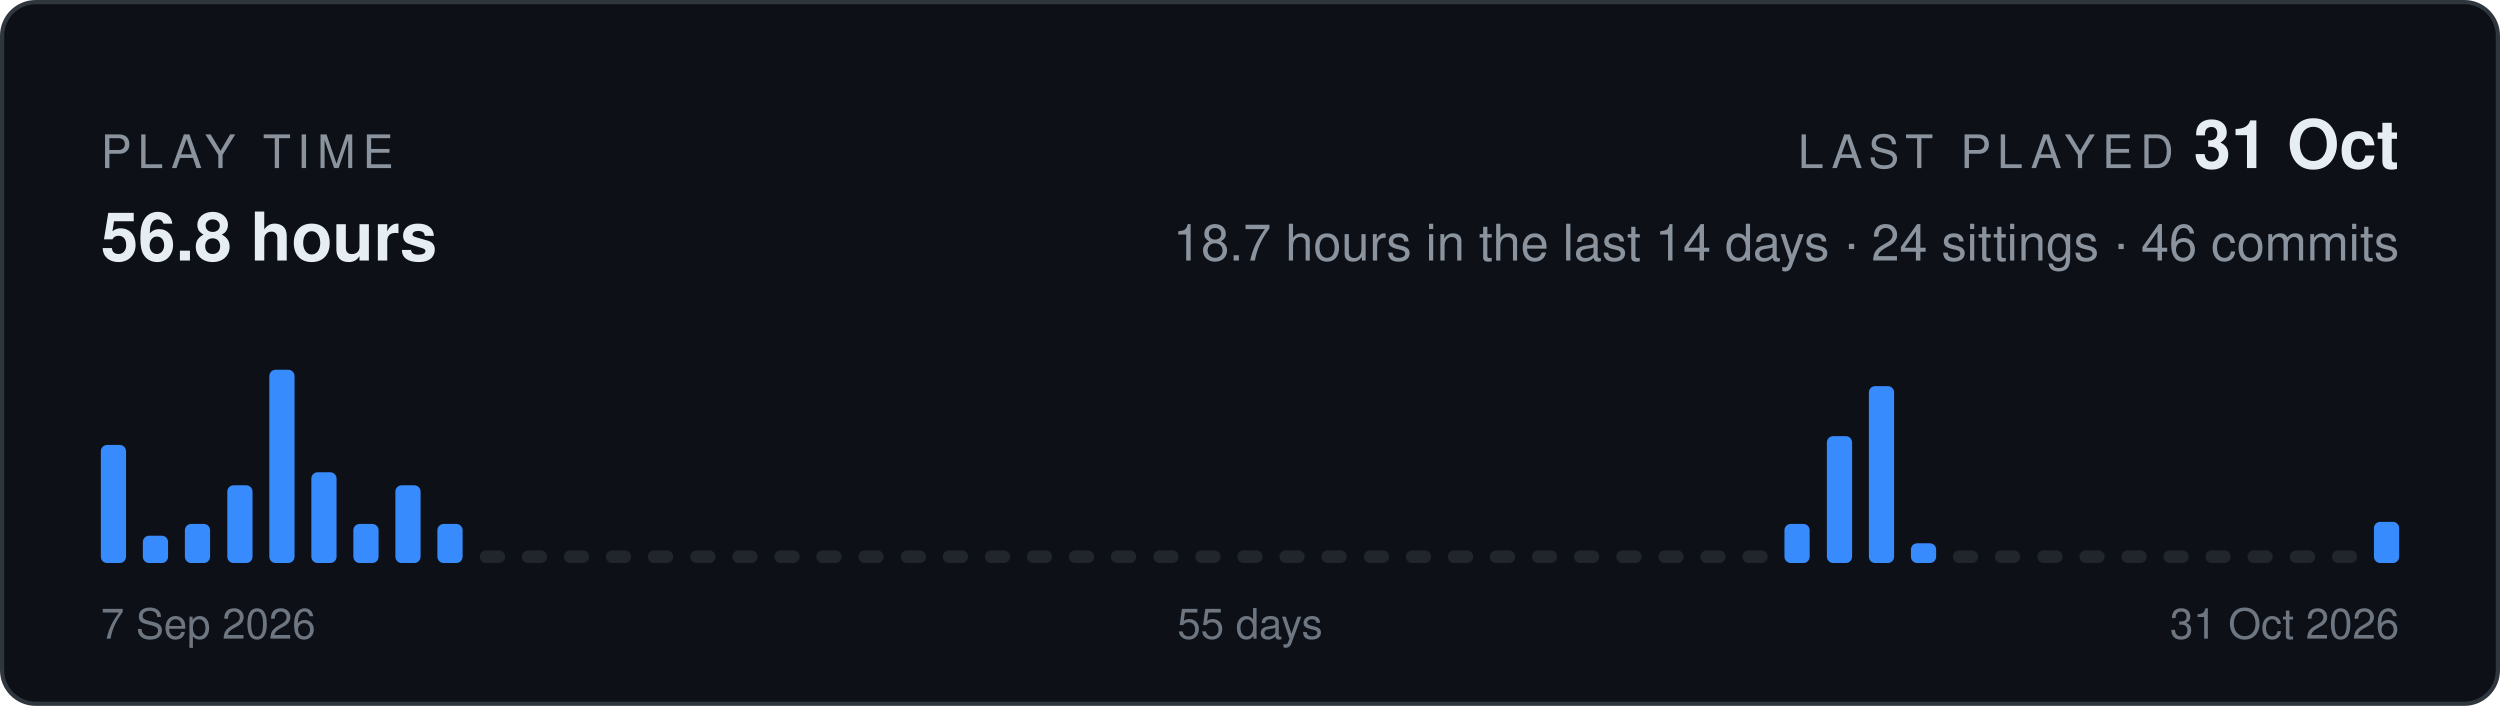
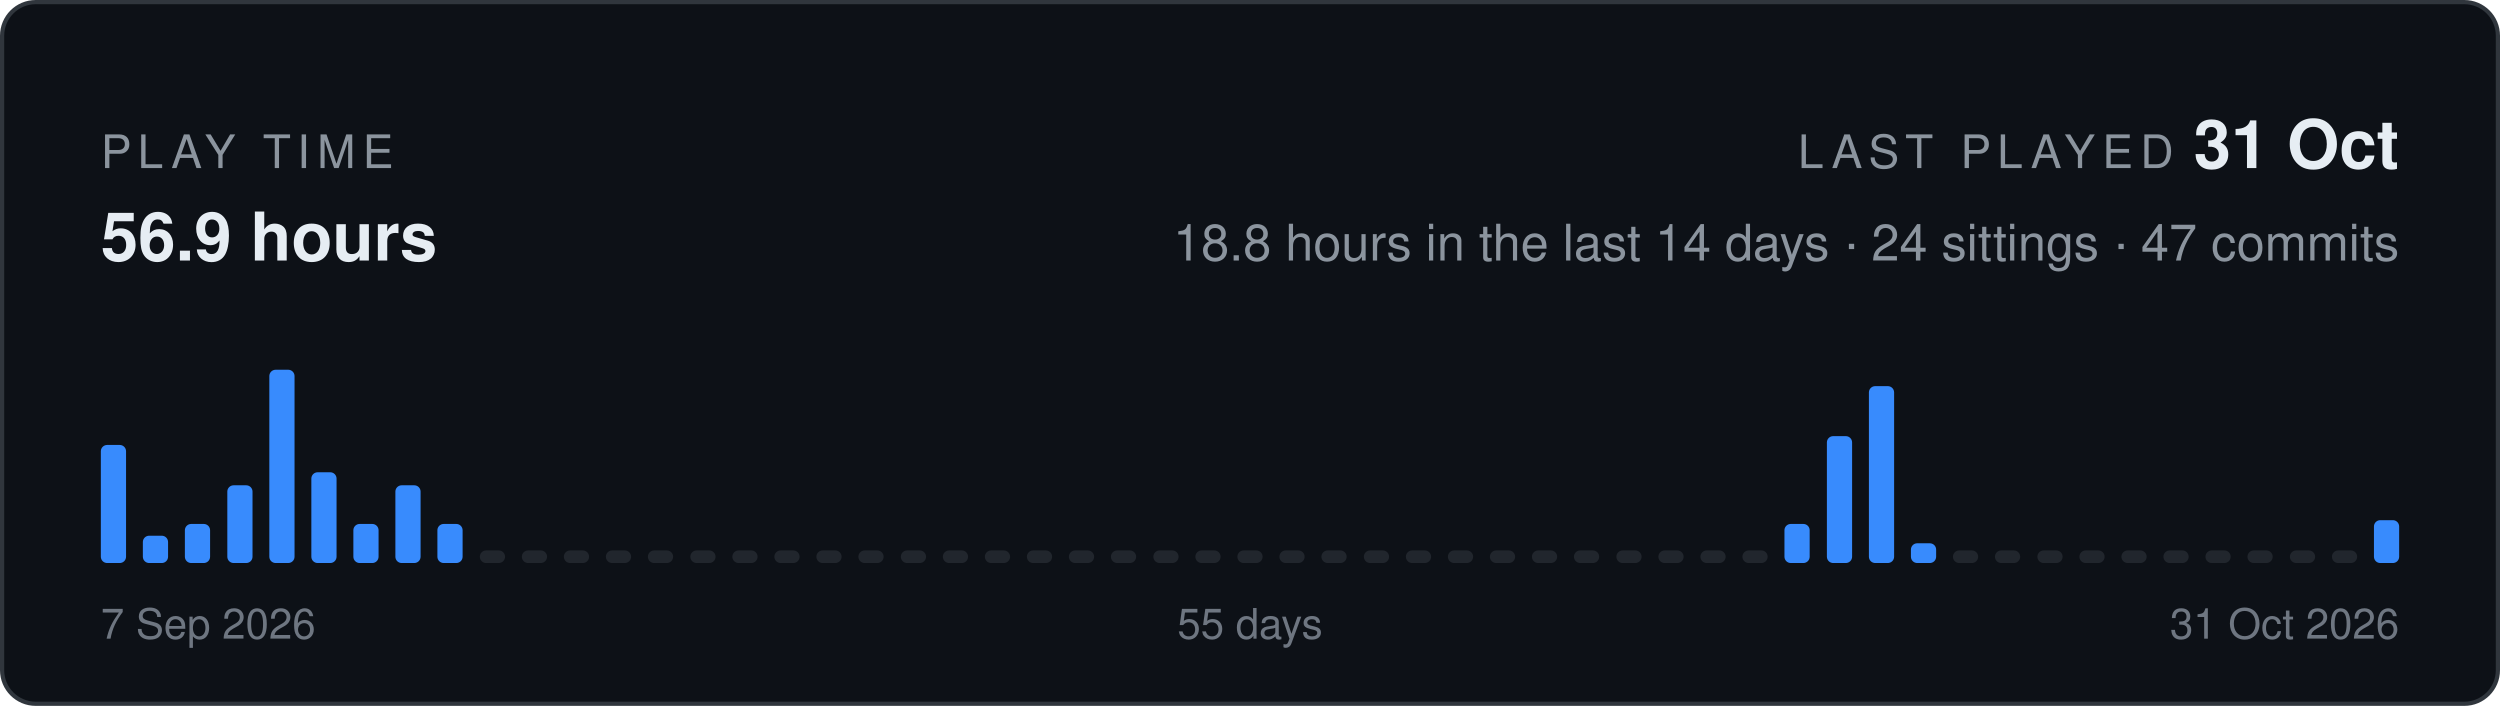
- <svg xmlns="http://www.w3.org/2000/svg" width="595" height="168" viewBox="0 0 595 168" role="img" aria-label="Play time: 56.8 hours over 46 commits, last played 31 Oct">
+ <svg xmlns="http://www.w3.org/2000/svg" width="595" height="168" viewBox="0 0 595 168" role="img" aria-label="Play time: 56.9 hours over 47 commits, last played 31 Oct">
  <style>
    .card { fill: #0d1117; stroke: #30363d }
    text { font-family: -apple-system, BlinkMacSystemFont, "Segoe UI", Helvetica, Arial, sans-serif }
    .label { font-size: 11px; letter-spacing: 1.7px; fill: #8b949e }
    .stat { font-size: 16px; font-weight: 600; letter-spacing: normal; fill: #e6edf3 }
    .note { font-size: 12px; fill: #8b949e }
    .axis { font-size: 10px; fill: #6e7681 }
    .bar { fill: #388bfd }
    .bar-quiet { fill: #21262d }
  </style>
  <rect class="card" x="0.5" y="0.5" width="594" height="167" rx="8" />
  <text class="label" x="24" y="40">PLAY TIME</text>
-   <text class="stat" x="24" y="62">56.8 hours</text>
+   <text class="stat" x="24" y="62">56.9 hours</text>
  <text class="label" x="571" y="40" text-anchor="end">LAST PLAYED <tspan class="stat">31 Oct</tspan>
  </text>
-   <text class="note" x="571" y="62" text-anchor="end">18.7 hours in the last 14 days   ·   24 sittings   ·   46 commits</text>
+   <text class="note" x="571" y="62" text-anchor="end">18.8 hours in the last 14 days   ·   24 sittings   ·   47 commits</text>
  <rect class="bar" x="24.0" y="105.9" width="6" height="28.1" rx="1.5" />
  <rect class="bar" x="34.0" y="127.5" width="6" height="6.5" rx="1.5" />
  <rect class="bar" x="44.0" y="124.7" width="6" height="9.3" rx="1.5" />
  <rect class="bar" x="54.1" y="115.5" width="6" height="18.5" rx="1.5" />
  <rect class="bar" x="64.1" y="88.0" width="6" height="46.0" rx="1.5" />
  <rect class="bar" x="74.1" y="112.4" width="6" height="21.6" rx="1.5" />
  <rect class="bar" x="84.1" y="124.7" width="6" height="9.3" rx="1.5" />
  <rect class="bar" x="94.1" y="115.5" width="6" height="18.5" rx="1.5" />
  <rect class="bar" x="104.1" y="124.7" width="6" height="9.3" rx="1.5" />
  <rect class="bar-quiet" x="114.2" y="131.0" width="6" height="3.0" rx="1.5" />
  <rect class="bar-quiet" x="124.2" y="131.0" width="6" height="3.0" rx="1.5" />
  <rect class="bar-quiet" x="134.2" y="131.0" width="6" height="3.0" rx="1.5" />
  <rect class="bar-quiet" x="144.2" y="131.0" width="6" height="3.0" rx="1.5" />
  <rect class="bar-quiet" x="154.2" y="131.0" width="6" height="3.0" rx="1.5" />
  <rect class="bar-quiet" x="164.3" y="131.0" width="6" height="3.0" rx="1.5" />
  <rect class="bar-quiet" x="174.3" y="131.0" width="6" height="3.0" rx="1.5" />
  <rect class="bar-quiet" x="184.3" y="131.0" width="6" height="3.0" rx="1.5" />
  <rect class="bar-quiet" x="194.3" y="131.0" width="6" height="3.0" rx="1.5" />
  <rect class="bar-quiet" x="204.3" y="131.0" width="6" height="3.0" rx="1.5" />
  <rect class="bar-quiet" x="214.4" y="131.0" width="6" height="3.0" rx="1.5" />
  <rect class="bar-quiet" x="224.4" y="131.0" width="6" height="3.0" rx="1.5" />
  <rect class="bar-quiet" x="234.4" y="131.0" width="6" height="3.0" rx="1.5" />
  <rect class="bar-quiet" x="244.4" y="131.0" width="6" height="3.0" rx="1.5" />
  <rect class="bar-quiet" x="254.4" y="131.0" width="6" height="3.0" rx="1.5" />
  <rect class="bar-quiet" x="264.4" y="131.0" width="6" height="3.0" rx="1.5" />
  <rect class="bar-quiet" x="274.5" y="131.0" width="6" height="3.0" rx="1.5" />
  <rect class="bar-quiet" x="284.5" y="131.0" width="6" height="3.0" rx="1.5" />
  <rect class="bar-quiet" x="294.5" y="131.0" width="6" height="3.0" rx="1.5" />
  <rect class="bar-quiet" x="304.5" y="131.0" width="6" height="3.0" rx="1.5" />
  <rect class="bar-quiet" x="314.5" y="131.0" width="6" height="3.0" rx="1.5" />
  <rect class="bar-quiet" x="324.6" y="131.0" width="6" height="3.0" rx="1.5" />
  <rect class="bar-quiet" x="334.6" y="131.0" width="6" height="3.0" rx="1.5" />
  <rect class="bar-quiet" x="344.6" y="131.0" width="6" height="3.0" rx="1.5" />
  <rect class="bar-quiet" x="354.6" y="131.0" width="6" height="3.0" rx="1.5" />
  <rect class="bar-quiet" x="364.6" y="131.0" width="6" height="3.0" rx="1.5" />
  <rect class="bar-quiet" x="374.6" y="131.0" width="6" height="3.0" rx="1.5" />
  <rect class="bar-quiet" x="384.7" y="131.0" width="6" height="3.0" rx="1.5" />
  <rect class="bar-quiet" x="394.7" y="131.0" width="6" height="3.0" rx="1.5" />
  <rect class="bar-quiet" x="404.7" y="131.0" width="6" height="3.0" rx="1.5" />
  <rect class="bar-quiet" x="414.7" y="131.0" width="6" height="3.0" rx="1.5" />
  <rect class="bar" x="424.7" y="124.7" width="6" height="9.3" rx="1.5" />
  <rect class="bar" x="434.8" y="103.8" width="6" height="30.2" rx="1.5" />
  <rect class="bar" x="444.8" y="91.9" width="6" height="42.1" rx="1.5" />
  <rect class="bar" x="454.8" y="129.3" width="6" height="4.7" rx="1.5" />
  <rect class="bar-quiet" x="464.8" y="131.0" width="6" height="3.0" rx="1.5" />
  <rect class="bar-quiet" x="474.8" y="131.0" width="6" height="3.0" rx="1.5" />
  <rect class="bar-quiet" x="484.9" y="131.0" width="6" height="3.0" rx="1.5" />
  <rect class="bar-quiet" x="494.9" y="131.0" width="6" height="3.0" rx="1.5" />
  <rect class="bar-quiet" x="504.9" y="131.0" width="6" height="3.0" rx="1.5" />
  <rect class="bar-quiet" x="514.9" y="131.0" width="6" height="3.0" rx="1.5" />
  <rect class="bar-quiet" x="524.9" y="131.0" width="6" height="3.0" rx="1.5" />
  <rect class="bar-quiet" x="534.9" y="131.0" width="6" height="3.0" rx="1.5" />
  <rect class="bar-quiet" x="545.0" y="131.0" width="6" height="3.0" rx="1.5" />
  <rect class="bar-quiet" x="555.0" y="131.0" width="6" height="3.0" rx="1.5" />
-   <rect class="bar" x="565.0" y="124.2" width="6" height="9.8" rx="1.5" />
+   <rect class="bar" x="565.0" y="123.8" width="6" height="10.2" rx="1.5" />
  <text class="axis" x="24" y="152">7 Sep 2026</text>
  <text class="axis" x="297.5" y="152" text-anchor="middle">55 days</text>
  <text class="axis" x="571" y="152" text-anchor="end">31 Oct 2026</text>
</svg>
